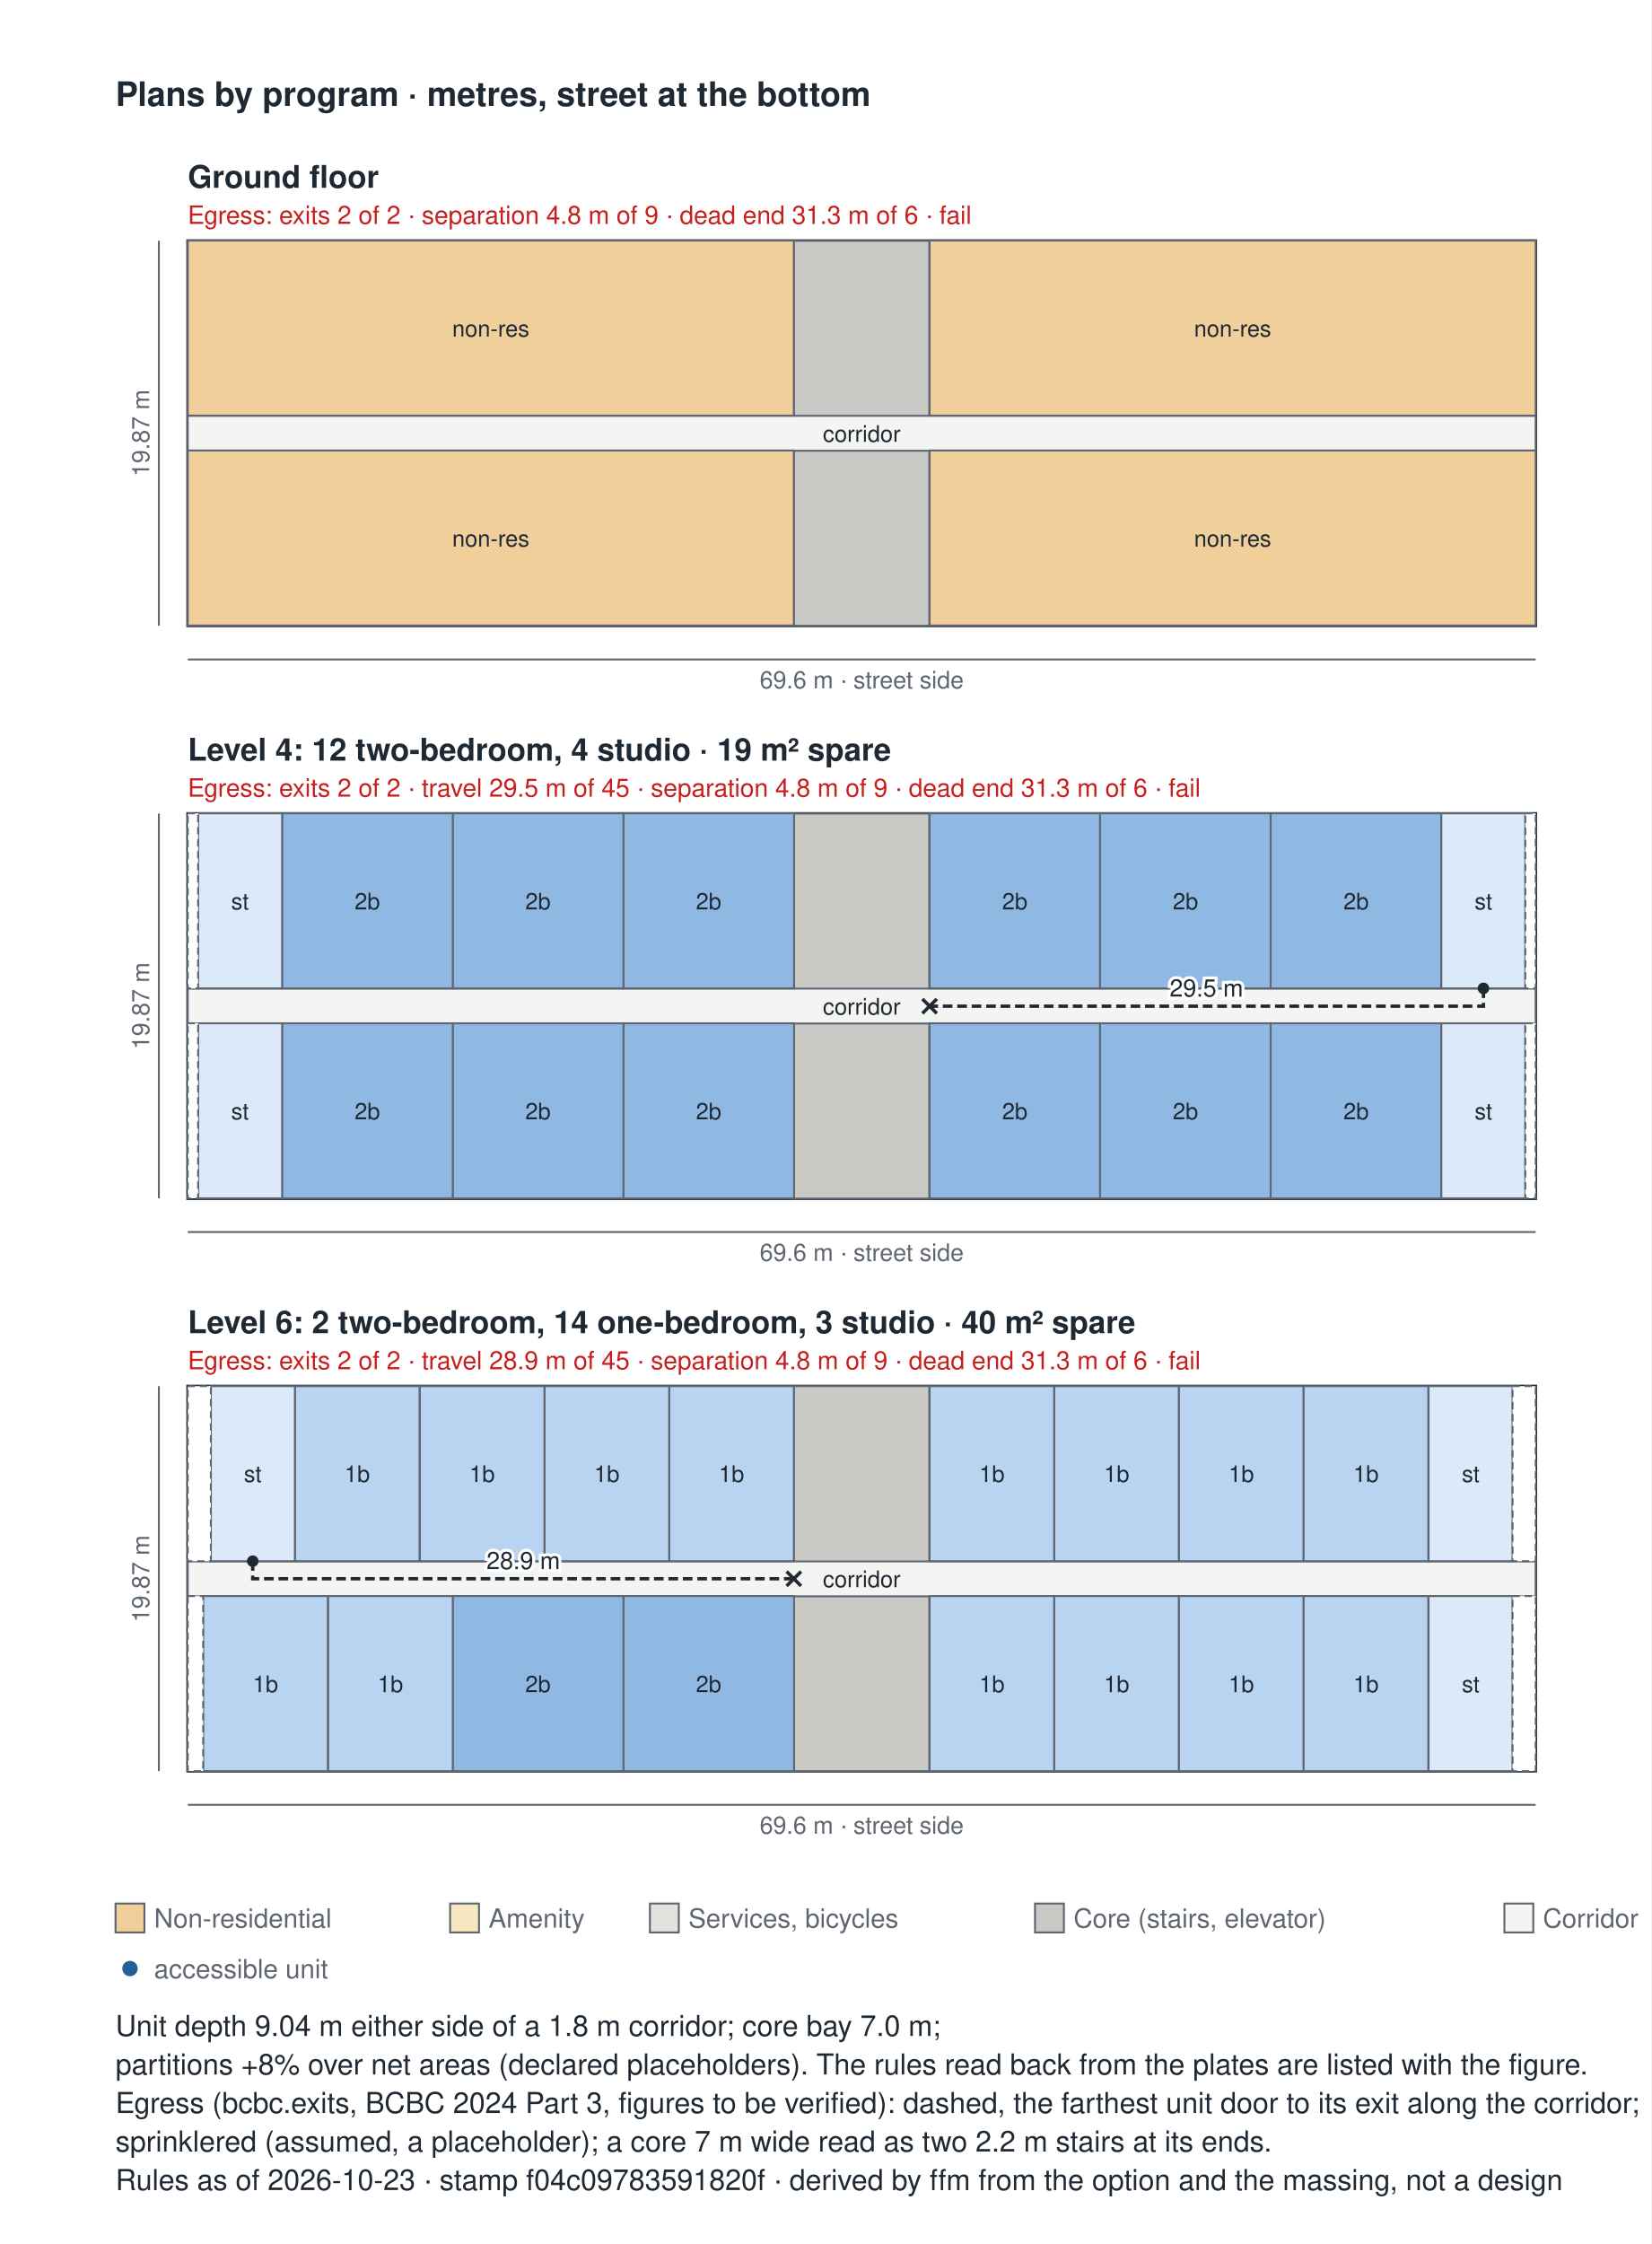
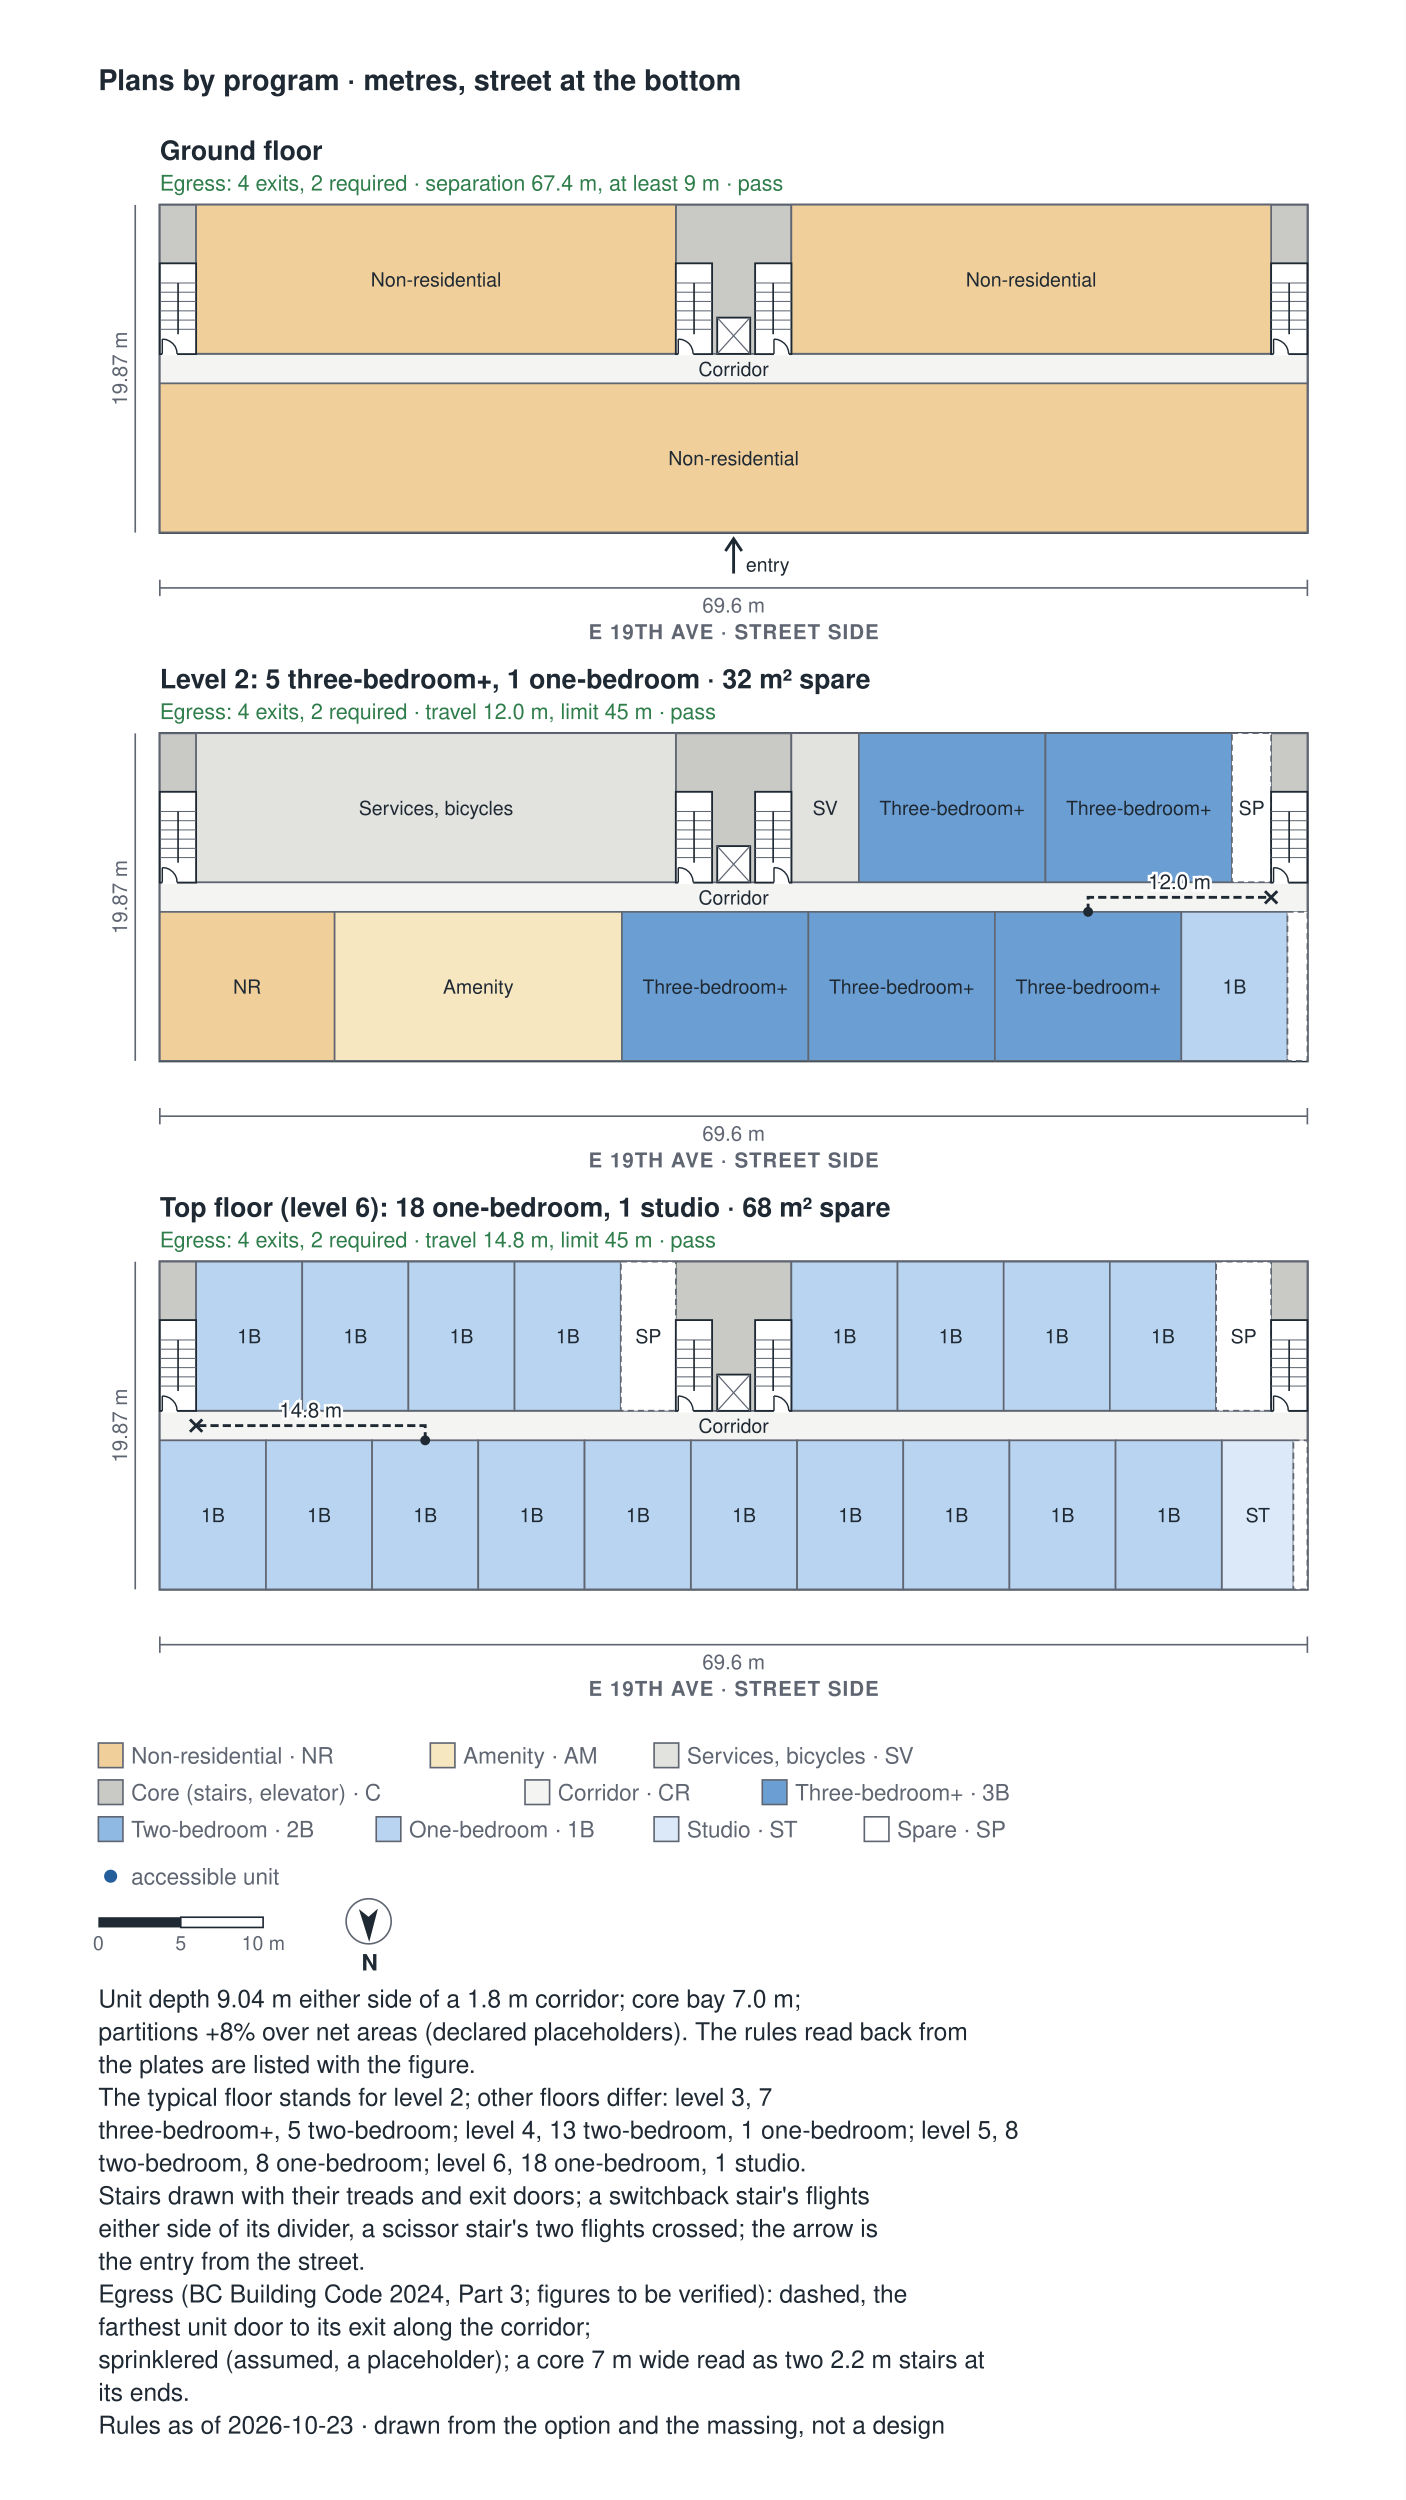
- <svg xmlns="http://www.w3.org/2000/svg" width="686" height="932" viewBox="0 0 686 932" font-family="IBM Plex Sans, Helvetica, Arial, sans-serif" font-size="12" fill="#1f2933" role="img" aria-label="Floor plans by program">
+ <svg xmlns="http://www.w3.org/2000/svg" width="686" height="1220" viewBox="0 0 686 1220" font-family="IBM Plex Sans, Helvetica, Arial, sans-serif" font-size="12" fill="#1f2933" role="img" aria-label="Floor plans by program">
  <rect width="100%" height="100%" fill="#ffffff" />
  <text x="48" y="44" font-size="14" font-weight="600">Plans by program · metres, street at the bottom</text>
  <text x="78.0" y="78.0" font-size="13" font-weight="600">Ground floor</text>
-   <text x="78.0" y="93.0" font-size="10.5" fill="#c81e1e">Egress: exits 2 of 2 · separation 4.8 m of 9 · dead end 31.3 m of 6 · fail</text>
+   <text x="78.0" y="93.0" font-size="10.5" fill="#2f7d4a">Egress: 4 exits, 2 required · separation 67.4 m, at least 9 m · pass</text>
  <rect x="78.0" y="100.0" width="560.0" height="159.9" fill="#f4f4f2" stroke="#1f2933" stroke-width="1.2" />
-   <rect x="329.8" y="100.0" width="56.3" height="159.9" fill="#c9c9c5" stroke="#5f6672" stroke-width="0.8" />
-   <text x="358.0" y="183.4" font-size="9.5" text-anchor="middle" fill="#1f2933">core</text>
+   <rect x="78.0" y="100.0" width="17.7" height="87.2" fill="#c9c9c5" stroke="#5f6672" stroke-width="0.8" />
+   <rect x="329.8" y="100.0" width="56.3" height="87.2" fill="#c9c9c5" stroke="#5f6672" stroke-width="0.8" />
+   <rect x="620.3" y="100.0" width="17.7" height="87.2" fill="#c9c9c5" stroke="#5f6672" stroke-width="0.8" />
  <rect x="78.0" y="172.7" width="560.0" height="14.5" fill="#f4f4f2" stroke="#5f6672" stroke-width="0.8" />
-   <text x="358.0" y="183.5" font-size="9.5" text-anchor="middle" fill="#1f2933">corridor</text>
-   <rect x="78.0" y="187.1" width="251.8" height="72.7" fill="#f0cf9a" stroke="#5f6672" stroke-width="0.8" />
-   <text x="203.9" y="227.0" font-size="9.5" text-anchor="middle" fill="#1f2933">non-res</text>
-   <rect x="386.2" y="187.1" width="251.8" height="72.7" fill="#f0cf9a" stroke="#5f6672" stroke-width="0.8" />
-   <text x="512.1" y="227.0" font-size="9.5" text-anchor="middle" fill="#1f2933">non-res</text>
-   <rect x="78.0" y="99.9" width="251.8" height="72.7" fill="#f0cf9a" stroke="#5f6672" stroke-width="0.8" />
-   <text x="203.9" y="139.8" font-size="9.5" text-anchor="middle" fill="#1f2933">non-res</text>
-   <rect x="386.2" y="99.9" width="251.8" height="72.7" fill="#f0cf9a" stroke="#5f6672" stroke-width="0.8" />
-   <text x="512.1" y="139.8" font-size="9.5" text-anchor="middle" fill="#1f2933">non-res</text>
-   <line x1="78.0" y1="273.9" x2="638.0" y2="273.9" stroke="#5f6672" stroke-width="0.8" />
-   <text x="358.0" y="285.9" font-size="10" text-anchor="middle" fill="#5f6672">69.6 m · street side</text>
+   <rect x="78.0" y="187.1" width="560.0" height="72.7" fill="#f0cf9a" stroke="#5f6672" stroke-width="0.8" />
+   <rect x="95.7" y="99.9" width="234.1" height="72.7" fill="#f0cf9a" stroke="#5f6672" stroke-width="0.8" />
+   <rect x="386.2" y="99.9" width="234.1" height="72.7" fill="#f0cf9a" stroke="#5f6672" stroke-width="0.8" />
+   <rect x="78.0" y="128.5" width="17.7" height="44.3" fill="#ffffff" stroke="#1f2933" stroke-width="0.9" />
+   <path d="M78.0 138.1h17.7M78.0 142.6h17.7M78.0 147.1h17.7M78.0 151.7h17.7M78.0 156.2h17.7M78.0 160.7h17.7" stroke="#5f6672" stroke-width="0.5" fill="none" />
+   <line x1="86.9" y1="138.1" x2="86.9" y2="163.1" stroke="#1f2933" stroke-width="0.8" />
+   <line x1="79.2" y1="172.7" x2="86.4" y2="172.7" stroke="#ffffff" stroke-width="1.6" />
+   <path d="M79.2 165.5L79.2 172.7M86.4 172.7L86.2 170.9L85.5 169.1L84.3 167.6L82.8 166.5L81.1 165.7L79.2 165.5" stroke="#1f2933" stroke-width="0.7" fill="none" />
+   <rect x="329.8" y="128.5" width="17.7" height="44.3" fill="#ffffff" stroke="#1f2933" stroke-width="0.9" />
+   <path d="M329.8 138.1h17.7M329.8 142.6h17.7M329.8 147.1h17.7M329.8 151.7h17.7M329.8 156.2h17.7M329.8 160.7h17.7" stroke="#5f6672" stroke-width="0.5" fill="none" />
+   <line x1="338.7" y1="138.1" x2="338.7" y2="163.1" stroke="#1f2933" stroke-width="0.8" />
+   <line x1="331.0" y1="172.7" x2="338.3" y2="172.7" stroke="#ffffff" stroke-width="1.6" />
+   <path d="M331.0 165.5L331.0 172.7M338.3 172.7L338.0 170.9L337.3 169.1L336.2 167.6L334.7 166.5L332.9 165.7L331.0 165.5" stroke="#1f2933" stroke-width="0.7" fill="none" />
+   <rect x="368.5" y="128.5" width="17.7" height="44.3" fill="#ffffff" stroke="#1f2933" stroke-width="0.9" />
+   <path d="M368.5 138.1h17.7M368.5 142.6h17.7M368.5 147.1h17.7M368.5 151.7h17.7M368.5 156.2h17.7M368.5 160.7h17.7" stroke="#5f6672" stroke-width="0.5" fill="none" />
+   <line x1="377.3" y1="138.1" x2="377.3" y2="163.1" stroke="#1f2933" stroke-width="0.8" />
+   <line x1="377.7" y1="172.7" x2="385.0" y2="172.7" stroke="#ffffff" stroke-width="1.6" />
+   <path d="M377.7 165.5L377.7 172.7M385.0 172.7L384.7 170.9L384.0 169.1L382.8 167.6L381.3 166.5L379.6 165.7L377.7 165.5" stroke="#1f2933" stroke-width="0.7" fill="none" />
+   <rect x="350.0" y="155.0" width="16.1" height="17.7" fill="#ffffff" stroke="#1f2933" stroke-width="0.9" />
+   <path d="M350.0 155.0L366.0 172.7M350.0 172.7L366.0 155.0" stroke="#5f6672" stroke-width="0.6" fill="none" />
+   <rect x="620.3" y="128.5" width="17.7" height="44.3" fill="#ffffff" stroke="#1f2933" stroke-width="0.9" />
+   <path d="M620.3 138.1h17.7M620.3 142.6h17.7M620.3 147.1h17.7M620.3 151.7h17.7M620.3 156.2h17.7M620.3 160.7h17.7" stroke="#5f6672" stroke-width="0.5" fill="none" />
+   <line x1="629.1" y1="138.1" x2="629.1" y2="163.1" stroke="#1f2933" stroke-width="0.8" />
+   <line x1="621.5" y1="172.7" x2="628.7" y2="172.7" stroke="#ffffff" stroke-width="1.6" />
+   <path d="M621.5 165.5L621.5 172.7M628.7 172.7L628.5 170.9L627.8 169.1L626.6 167.6L625.1 166.5L623.4 165.7L621.5 165.5" stroke="#1f2933" stroke-width="0.7" fill="none" />
+   <text x="358.0" y="183.5" font-size="9.5" text-anchor="middle" fill="#1f2933">Corridor</text>
+   <text x="358.0" y="227.0" font-size="9.5" text-anchor="middle" fill="#1f2933">Non-residential</text>
+   <text x="212.8" y="139.8" font-size="9.5" text-anchor="middle" fill="#1f2933">Non-residential</text>
+   <text x="503.2" y="139.8" font-size="9.5" text-anchor="middle" fill="#1f2933">Non-residential</text>
+   <path d="M358.0 279.9V262.9M354.0 268.9L358.0 262.9L362.0 268.9" stroke="#1f2933" stroke-width="1.4" fill="none" />
+   <text x="364.0" y="278.9" font-size="9.5" fill="#1f2933">entry</text>
+   <path d="M78.0 286.9H638.0M78.0 282.9V290.9M638.0 282.9V290.9" stroke="#5f6672" stroke-width="0.8" fill="none" />
+   <text x="358.0" y="298.9" font-size="10" text-anchor="middle" fill="#5f6672">69.6 m</text>
+   <text x="358.0" y="311.9" font-size="10" font-weight="600" letter-spacing="0.5" text-anchor="middle" fill="#5f6672">E 19TH AVE · STREET SIDE</text>
  <line x1="66.0" y1="100.0" x2="66.0" y2="259.9" stroke="#5f6672" stroke-width="0.8" />
  <text x="62.0" y="179.9" font-size="10" text-anchor="middle" fill="#5f6672" transform="rotate(-90 62.0 179.9)">19.87 m</text>
-   <text x="78.0" y="315.9" font-size="13" font-weight="600">Level 4: 12 two-bedroom, 4 studio · 19 m² spare</text>
-   <text x="78.0" y="330.9" font-size="10.5" fill="#c81e1e">Egress: exits 2 of 2 · travel 29.5 m of 45 · separation 4.8 m of 9 · dead end 31.3 m of 6 · fail</text>
-   <rect x="78.0" y="337.9" width="560.0" height="159.9" fill="#f4f4f2" stroke="#1f2933" stroke-width="1.2" />
-   <rect x="329.8" y="337.9" width="56.3" height="159.9" fill="#c9c9c5" stroke="#5f6672" stroke-width="0.8" />
-   <text x="358.0" y="421.3" font-size="9.5" text-anchor="middle" fill="#1f2933">core</text>
-   <rect x="78.0" y="410.6" width="560.0" height="14.5" fill="#f4f4f2" stroke="#5f6672" stroke-width="0.8" />
-   <text x="358.0" y="421.4" font-size="9.5" text-anchor="middle" fill="#1f2933">corridor</text>
-   <rect x="259.0" y="425.0" width="70.9" height="72.7" fill="#8fb8e3" stroke="#5f6672" stroke-width="0.8" />
-   <text x="294.4" y="464.9" font-size="9.5" text-anchor="middle" fill="#1f2933">2b</text>
-   <rect x="188.1" y="425.0" width="70.9" height="72.7" fill="#8fb8e3" stroke="#5f6672" stroke-width="0.8" />
-   <text x="223.5" y="464.9" font-size="9.5" text-anchor="middle" fill="#1f2933">2b</text>
-   <rect x="117.2" y="425.0" width="70.9" height="72.7" fill="#8fb8e3" stroke="#5f6672" stroke-width="0.8" />
-   <text x="152.6" y="464.9" font-size="9.5" text-anchor="middle" fill="#1f2933">2b</text>
-   <rect x="386.2" y="425.0" width="70.9" height="72.7" fill="#8fb8e3" stroke="#5f6672" stroke-width="0.8" />
-   <text x="421.6" y="464.9" font-size="9.5" text-anchor="middle" fill="#1f2933">2b</text>
-   <rect x="457.0" y="425.0" width="70.9" height="72.7" fill="#8fb8e3" stroke="#5f6672" stroke-width="0.8" />
-   <text x="492.5" y="464.9" font-size="9.5" text-anchor="middle" fill="#1f2933">2b</text>
-   <rect x="527.9" y="425.0" width="70.9" height="72.7" fill="#8fb8e3" stroke="#5f6672" stroke-width="0.8" />
-   <text x="563.4" y="464.9" font-size="9.5" text-anchor="middle" fill="#1f2933">2b</text>
-   <rect x="259.0" y="337.8" width="70.9" height="72.7" fill="#8fb8e3" stroke="#5f6672" stroke-width="0.8" />
-   <text x="294.4" y="377.7" font-size="9.5" text-anchor="middle" fill="#1f2933">2b</text>
-   <rect x="188.1" y="337.8" width="70.9" height="72.7" fill="#8fb8e3" stroke="#5f6672" stroke-width="0.8" />
-   <text x="223.5" y="377.7" font-size="9.5" text-anchor="middle" fill="#1f2933">2b</text>
-   <rect x="117.2" y="337.8" width="70.9" height="72.7" fill="#8fb8e3" stroke="#5f6672" stroke-width="0.8" />
-   <text x="152.6" y="377.7" font-size="9.5" text-anchor="middle" fill="#1f2933">2b</text>
-   <rect x="386.2" y="337.8" width="70.9" height="72.7" fill="#8fb8e3" stroke="#5f6672" stroke-width="0.8" />
-   <text x="421.6" y="377.7" font-size="9.5" text-anchor="middle" fill="#1f2933">2b</text>
-   <rect x="457.0" y="337.8" width="70.9" height="72.7" fill="#8fb8e3" stroke="#5f6672" stroke-width="0.8" />
-   <text x="492.5" y="377.7" font-size="9.5" text-anchor="middle" fill="#1f2933">2b</text>
-   <rect x="527.9" y="337.8" width="70.9" height="72.7" fill="#8fb8e3" stroke="#5f6672" stroke-width="0.8" />
-   <text x="563.4" y="377.7" font-size="9.5" text-anchor="middle" fill="#1f2933">2b</text>
-   <rect x="82.3" y="425.0" width="34.9" height="72.7" fill="#dbe9f8" stroke="#5f6672" stroke-width="0.8" />
-   <text x="99.7" y="464.9" font-size="9.5" text-anchor="middle" fill="#1f2933">st</text>
-   <rect x="598.8" y="425.0" width="34.9" height="72.7" fill="#dbe9f8" stroke="#5f6672" stroke-width="0.8" />
-   <text x="616.3" y="464.9" font-size="9.5" text-anchor="middle" fill="#1f2933">st</text>
-   <rect x="82.3" y="337.8" width="34.9" height="72.7" fill="#dbe9f8" stroke="#5f6672" stroke-width="0.8" />
-   <text x="99.7" y="377.7" font-size="9.5" text-anchor="middle" fill="#1f2933">st</text>
-   <rect x="598.8" y="337.8" width="34.9" height="72.7" fill="#dbe9f8" stroke="#5f6672" stroke-width="0.8" />
-   <text x="616.3" y="377.7" font-size="9.5" text-anchor="middle" fill="#1f2933">st</text>
-   <rect x="78.0" y="425.0" width="4.3" height="72.7" fill="#ffffff" stroke="#5f6672" stroke-width="0.8" stroke-dasharray="3 2" />
-   <rect x="633.7" y="425.0" width="4.3" height="72.7" fill="#ffffff" stroke="#5f6672" stroke-width="0.8" stroke-dasharray="3 2" />
-   <rect x="78.0" y="337.8" width="4.3" height="72.7" fill="#ffffff" stroke="#5f6672" stroke-width="0.8" stroke-dasharray="3 2" />
-   <rect x="633.7" y="337.8" width="4.3" height="72.7" fill="#ffffff" stroke="#5f6672" stroke-width="0.8" stroke-dasharray="3 2" />
-   <polyline points="616.3,410.5 616.3,417.9 386.2,417.9" fill="none" stroke="#1f2933" stroke-width="1.4" stroke-dasharray="4 2" />
-   <circle cx="616.3" cy="410.5" r="2.4" fill="#1f2933" />
-   <path d="M 383.2 414.9 L 389.2 420.9 M 383.2 420.9 L 389.2 414.9" stroke="#1f2933" stroke-width="1.4" />
-   <text x="501.2" y="413.9" font-size="10" text-anchor="middle" fill="#1f2933" stroke="#ffffff" stroke-width="2.5" paint-order="stroke">29.5 m</text>
-   <line x1="78.0" y1="511.7" x2="638.0" y2="511.7" stroke="#5f6672" stroke-width="0.8" />
-   <text x="358.0" y="523.7" font-size="10" text-anchor="middle" fill="#5f6672">69.6 m · street side</text>
-   <line x1="66.0" y1="337.9" x2="66.0" y2="497.7" stroke="#5f6672" stroke-width="0.8" />
-   <text x="62.0" y="417.8" font-size="10" text-anchor="middle" fill="#5f6672" transform="rotate(-90 62.0 417.8)">19.87 m</text>
-   <text x="78.0" y="553.7" font-size="13" font-weight="600">Level 6: 2 two-bedroom, 14 one-bedroom, 3 studio · 40 m² spare</text>
-   <text x="78.0" y="568.7" font-size="10.5" fill="#c81e1e">Egress: exits 2 of 2 · travel 28.9 m of 45 · separation 4.8 m of 9 · dead end 31.3 m of 6 · fail</text>
-   <rect x="78.0" y="575.7" width="560.0" height="159.9" fill="#f4f4f2" stroke="#1f2933" stroke-width="1.2" />
-   <rect x="329.8" y="575.7" width="56.3" height="159.9" fill="#c9c9c5" stroke="#5f6672" stroke-width="0.8" />
-   <text x="358.0" y="659.2" font-size="9.5" text-anchor="middle" fill="#1f2933">core</text>
-   <rect x="78.0" y="648.5" width="560.0" height="14.5" fill="#f4f4f2" stroke="#5f6672" stroke-width="0.8" />
-   <text x="358.0" y="659.2" font-size="9.5" text-anchor="middle" fill="#1f2933">corridor</text>
-   <rect x="259.0" y="662.9" width="70.9" height="72.7" fill="#8fb8e3" stroke="#5f6672" stroke-width="0.8" />
-   <text x="294.4" y="702.8" font-size="9.5" text-anchor="middle" fill="#1f2933">2b</text>
-   <rect x="188.1" y="662.9" width="70.9" height="72.7" fill="#8fb8e3" stroke="#5f6672" stroke-width="0.8" />
-   <text x="223.5" y="702.8" font-size="9.5" text-anchor="middle" fill="#1f2933">2b</text>
-   <rect x="136.3" y="662.9" width="51.8" height="72.7" fill="#b9d4f0" stroke="#5f6672" stroke-width="0.8" />
-   <text x="162.2" y="702.8" font-size="9.5" text-anchor="middle" fill="#1f2933">1b</text>
-   <rect x="84.4" y="662.9" width="51.8" height="72.7" fill="#b9d4f0" stroke="#5f6672" stroke-width="0.8" />
-   <text x="110.3" y="702.8" font-size="9.5" text-anchor="middle" fill="#1f2933">1b</text>
-   <rect x="386.2" y="662.9" width="51.8" height="72.7" fill="#b9d4f0" stroke="#5f6672" stroke-width="0.8" />
-   <text x="412.1" y="702.8" font-size="9.5" text-anchor="middle" fill="#1f2933">1b</text>
-   <rect x="438.0" y="662.9" width="51.8" height="72.7" fill="#b9d4f0" stroke="#5f6672" stroke-width="0.8" />
-   <text x="463.9" y="702.8" font-size="9.5" text-anchor="middle" fill="#1f2933">1b</text>
-   <rect x="489.8" y="662.9" width="51.8" height="72.7" fill="#b9d4f0" stroke="#5f6672" stroke-width="0.8" />
-   <text x="515.7" y="702.8" font-size="9.5" text-anchor="middle" fill="#1f2933">1b</text>
-   <rect x="541.6" y="662.9" width="51.8" height="72.7" fill="#b9d4f0" stroke="#5f6672" stroke-width="0.8" />
-   <text x="567.5" y="702.8" font-size="9.5" text-anchor="middle" fill="#1f2933">1b</text>
-   <rect x="278.0" y="575.7" width="51.8" height="72.7" fill="#b9d4f0" stroke="#5f6672" stroke-width="0.8" />
-   <text x="303.9" y="615.5" font-size="9.5" text-anchor="middle" fill="#1f2933">1b</text>
-   <rect x="226.2" y="575.7" width="51.8" height="72.7" fill="#b9d4f0" stroke="#5f6672" stroke-width="0.8" />
-   <text x="252.1" y="615.5" font-size="9.5" text-anchor="middle" fill="#1f2933">1b</text>
-   <rect x="174.4" y="575.7" width="51.8" height="72.7" fill="#b9d4f0" stroke="#5f6672" stroke-width="0.8" />
-   <text x="200.3" y="615.5" font-size="9.5" text-anchor="middle" fill="#1f2933">1b</text>
-   <rect x="122.5" y="575.7" width="51.8" height="72.7" fill="#b9d4f0" stroke="#5f6672" stroke-width="0.8" />
-   <text x="148.4" y="615.5" font-size="9.5" text-anchor="middle" fill="#1f2933">1b</text>
-   <rect x="386.2" y="575.7" width="51.8" height="72.7" fill="#b9d4f0" stroke="#5f6672" stroke-width="0.8" />
-   <text x="412.1" y="615.5" font-size="9.5" text-anchor="middle" fill="#1f2933">1b</text>
-   <rect x="438.0" y="575.7" width="51.8" height="72.7" fill="#b9d4f0" stroke="#5f6672" stroke-width="0.8" />
-   <text x="463.9" y="615.5" font-size="9.5" text-anchor="middle" fill="#1f2933">1b</text>
-   <rect x="489.8" y="575.7" width="51.8" height="72.7" fill="#b9d4f0" stroke="#5f6672" stroke-width="0.8" />
-   <text x="515.7" y="615.5" font-size="9.5" text-anchor="middle" fill="#1f2933">1b</text>
-   <rect x="541.6" y="575.7" width="51.8" height="72.7" fill="#b9d4f0" stroke="#5f6672" stroke-width="0.8" />
-   <text x="567.5" y="615.5" font-size="9.5" text-anchor="middle" fill="#1f2933">1b</text>
-   <rect x="593.5" y="662.9" width="34.9" height="72.7" fill="#dbe9f8" stroke="#5f6672" stroke-width="0.8" />
-   <text x="611.0" y="702.8" font-size="9.5" text-anchor="middle" fill="#1f2933">st</text>
-   <rect x="87.6" y="575.7" width="34.9" height="72.7" fill="#dbe9f8" stroke="#5f6672" stroke-width="0.8" />
-   <text x="105.0" y="615.5" font-size="9.5" text-anchor="middle" fill="#1f2933">st</text>
-   <rect x="593.5" y="575.7" width="34.9" height="72.7" fill="#dbe9f8" stroke="#5f6672" stroke-width="0.8" />
-   <text x="611.0" y="615.5" font-size="9.5" text-anchor="middle" fill="#1f2933">st</text>
-   <rect x="78.0" y="662.9" width="6.4" height="72.7" fill="#ffffff" stroke="#5f6672" stroke-width="0.8" stroke-dasharray="3 2" />
-   <rect x="628.4" y="662.9" width="9.6" height="72.7" fill="#ffffff" stroke="#5f6672" stroke-width="0.8" stroke-dasharray="3 2" />
-   <rect x="78.0" y="575.7" width="9.6" height="72.7" fill="#ffffff" stroke="#5f6672" stroke-width="0.8" stroke-dasharray="3 2" />
-   <rect x="628.4" y="575.7" width="9.6" height="72.7" fill="#ffffff" stroke="#5f6672" stroke-width="0.8" stroke-dasharray="3 2" />
-   <polyline points="105.0,648.4 105.0,655.7 329.8,655.7" fill="none" stroke="#1f2933" stroke-width="1.4" stroke-dasharray="4 2" />
-   <circle cx="105.0" cy="648.4" r="2.4" fill="#1f2933" />
-   <path d="M 326.8 652.7 L 332.8 658.7 M 326.8 658.7 L 332.8 652.7" stroke="#1f2933" stroke-width="1.4" />
-   <text x="217.4" y="651.7" font-size="10" text-anchor="middle" fill="#1f2933" stroke="#ffffff" stroke-width="2.5" paint-order="stroke">28.9 m</text>
-   <line x1="78.0" y1="749.6" x2="638.0" y2="749.6" stroke="#5f6672" stroke-width="0.8" />
-   <text x="358.0" y="761.6" font-size="10" text-anchor="middle" fill="#5f6672">69.6 m · street side</text>
-   <line x1="66.0" y1="575.7" x2="66.0" y2="735.6" stroke="#5f6672" stroke-width="0.8" />
-   <text x="62.0" y="655.7" font-size="10" text-anchor="middle" fill="#5f6672" transform="rotate(-90 62.0 655.7)">19.87 m</text>
-   <rect x="48.0" y="790.6" width="12" height="12" fill="#f0cf9a" stroke="#5f6672" stroke-width="0.8" />
-   <text x="64.0" y="800.6" fill="#5f6672" font-size="11">Non-residential</text>
-   <rect x="187.0" y="790.6" width="12" height="12" fill="#f6e7c1" stroke="#5f6672" stroke-width="0.8" />
-   <text x="203.0" y="800.6" fill="#5f6672" font-size="11">Amenity</text>
-   <rect x="270.0" y="790.6" width="12" height="12" fill="#e2e2df" stroke="#5f6672" stroke-width="0.8" />
-   <text x="286.0" y="800.6" fill="#5f6672" font-size="11">Services, bicycles</text>
-   <rect x="430.0" y="790.6" width="12" height="12" fill="#c9c9c5" stroke="#5f6672" stroke-width="0.8" />
-   <text x="446.0" y="800.6" fill="#5f6672" font-size="11">Core (stairs, elevator)</text>
-   <rect x="625.0" y="790.6" width="12" height="12" fill="#f4f4f2" stroke="#5f6672" stroke-width="0.8" />
-   <text x="641.0" y="800.6" fill="#5f6672" font-size="11">Corridor</text>
-   <rect x="715.0" y="790.6" width="12" height="12" fill="#6b9fd4" stroke="#5f6672" stroke-width="0.8" />
-   <text x="731.0" y="800.6" fill="#5f6672" font-size="11">Three-bedroom+</text>
-   <rect x="847.0" y="790.6" width="12" height="12" fill="#8fb8e3" stroke="#5f6672" stroke-width="0.8" />
-   <text x="863.0" y="800.6" fill="#5f6672" font-size="11">Two-bedroom</text>
-   <rect x="958.0" y="790.6" width="12" height="12" fill="#b9d4f0" stroke="#5f6672" stroke-width="0.8" />
-   <text x="974.0" y="800.6" fill="#5f6672" font-size="11">One-bedroom</text>
-   <rect x="1069.0" y="790.6" width="12" height="12" fill="#dbe9f8" stroke="#5f6672" stroke-width="0.8" />
-   <text x="1085.0" y="800.6" fill="#5f6672" font-size="11">Studio</text>
-   <rect x="1145.0" y="790.6" width="12" height="12" fill="#ffffff" stroke="#5f6672" stroke-width="0.8" />
-   <text x="1161.0" y="800.6" fill="#5f6672" font-size="11">Spare</text>
-   <circle cx="54" cy="817.6" r="3.2" fill="#245f9c" />
-   <text x="64" y="821.6" font-size="11" fill="#5f6672">accessible unit</text>
-   <text x="48.0" y="845.6" fill="#1f2933">Unit depth 9.04 m either side of a 1.8 m corridor; core bay 7.0 m;</text>
-   <text x="48.0" y="861.6" fill="#1f2933">partitions +8% over net areas (declared placeholders). The rules read back from the plates are listed with the figure.</text>
-   <text x="48.0" y="877.6" fill="#1f2933">Egress (bcbc.exits, BCBC 2024 Part 3, figures to be verified): dashed, the farthest unit door to its exit along the corridor;</text>
-   <text x="48.0" y="893.6" fill="#1f2933">sprinklered (assumed, a placeholder); a core 7 m wide read as two 2.2 m stairs at its ends.</text>
-   <text x="48.0" y="909.6" fill="#1f2933">Rules as of 2026-10-23 · stamp f04c09783591820f · derived by ffm from the option and the massing, not a design</text>
+   <text x="78.0" y="335.9" font-size="13" font-weight="600">Level 2: 5 three-bedroom+, 1 one-bedroom · 32 m² spare</text>
+   <text x="78.0" y="350.9" font-size="10.5" fill="#2f7d4a">Egress: 4 exits, 2 required · travel 12.0 m, limit 45 m · pass</text>
+   <rect x="78.0" y="357.9" width="560.0" height="159.9" fill="#f4f4f2" stroke="#1f2933" stroke-width="1.2" />
+   <rect x="78.0" y="357.9" width="17.7" height="87.2" fill="#c9c9c5" stroke="#5f6672" stroke-width="0.8" />
+   <rect x="329.8" y="357.9" width="56.3" height="87.2" fill="#c9c9c5" stroke="#5f6672" stroke-width="0.8" />
+   <rect x="620.3" y="357.9" width="17.7" height="87.2" fill="#c9c9c5" stroke="#5f6672" stroke-width="0.8" />
+   <rect x="78.0" y="430.6" width="560.0" height="14.5" fill="#f4f4f2" stroke="#5f6672" stroke-width="0.8" />
+   <rect x="78.0" y="445.0" width="85.3" height="72.7" fill="#f0cf9a" stroke="#5f6672" stroke-width="0.8" />
+   <rect x="163.3" y="445.0" width="140.2" height="72.7" fill="#f6e7c1" stroke="#5f6672" stroke-width="0.8" />
+   <rect x="95.7" y="357.8" width="234.1" height="72.7" fill="#e2e2df" stroke="#5f6672" stroke-width="0.8" />
+   <rect x="386.2" y="357.8" width="33.0" height="72.7" fill="#e2e2df" stroke="#5f6672" stroke-width="0.8" />
+   <rect x="303.5" y="445.0" width="91.0" height="72.7" fill="#6b9fd4" stroke="#5f6672" stroke-width="0.8" />
+   <rect x="394.5" y="445.0" width="91.0" height="72.7" fill="#6b9fd4" stroke="#5f6672" stroke-width="0.8" />
+   <rect x="485.5" y="445.0" width="91.0" height="72.7" fill="#6b9fd4" stroke="#5f6672" stroke-width="0.8" />
+   <rect x="419.1" y="357.8" width="91.0" height="72.7" fill="#6b9fd4" stroke="#5f6672" stroke-width="0.8" />
+   <rect x="510.2" y="357.8" width="91.0" height="72.7" fill="#6b9fd4" stroke="#5f6672" stroke-width="0.8" />
+   <rect x="576.5" y="445.0" width="51.8" height="72.7" fill="#b9d4f0" stroke="#5f6672" stroke-width="0.8" />
+   <rect x="628.3" y="445.0" width="9.7" height="72.7" fill="#ffffff" stroke="#5f6672" stroke-width="0.8" stroke-dasharray="3 2" />
+   <rect x="601.2" y="357.8" width="19.1" height="72.7" fill="#ffffff" stroke="#5f6672" stroke-width="0.8" stroke-dasharray="3 2" />
+   <rect x="78.0" y="386.4" width="17.7" height="44.3" fill="#ffffff" stroke="#1f2933" stroke-width="0.9" />
+   <path d="M78.0 396.0h17.7M78.0 400.5h17.7M78.0 405.0h17.7M78.0 409.5h17.7M78.0 414.0h17.7M78.0 418.5h17.7" stroke="#5f6672" stroke-width="0.5" fill="none" />
+   <line x1="86.9" y1="396.0" x2="86.9" y2="421.0" stroke="#1f2933" stroke-width="0.8" />
+   <line x1="79.2" y1="430.6" x2="86.4" y2="430.6" stroke="#ffffff" stroke-width="1.6" />
+   <path d="M79.2 423.4L79.2 430.6M86.4 430.6L86.2 428.7L85.5 427.0L84.3 425.5L82.8 424.3L81.1 423.6L79.2 423.4" stroke="#1f2933" stroke-width="0.7" fill="none" />
+   <rect x="329.8" y="386.4" width="17.7" height="44.3" fill="#ffffff" stroke="#1f2933" stroke-width="0.9" />
+   <path d="M329.8 396.0h17.7M329.8 400.5h17.7M329.8 405.0h17.7M329.8 409.5h17.7M329.8 414.0h17.7M329.8 418.5h17.7" stroke="#5f6672" stroke-width="0.5" fill="none" />
+   <line x1="338.7" y1="396.0" x2="338.7" y2="421.0" stroke="#1f2933" stroke-width="0.8" />
+   <line x1="331.0" y1="430.6" x2="338.3" y2="430.6" stroke="#ffffff" stroke-width="1.6" />
+   <path d="M331.0 423.4L331.0 430.6M338.3 430.6L338.0 428.7L337.3 427.0L336.2 425.5L334.7 424.3L332.9 423.6L331.0 423.4" stroke="#1f2933" stroke-width="0.7" fill="none" />
+   <rect x="368.5" y="386.4" width="17.7" height="44.3" fill="#ffffff" stroke="#1f2933" stroke-width="0.9" />
+   <path d="M368.5 396.0h17.7M368.5 400.5h17.7M368.5 405.0h17.7M368.5 409.5h17.7M368.5 414.0h17.7M368.5 418.5h17.7" stroke="#5f6672" stroke-width="0.5" fill="none" />
+   <line x1="377.3" y1="396.0" x2="377.3" y2="421.0" stroke="#1f2933" stroke-width="0.8" />
+   <line x1="377.7" y1="430.6" x2="385.0" y2="430.6" stroke="#ffffff" stroke-width="1.6" />
+   <path d="M377.7 423.4L377.7 430.6M385.0 430.6L384.7 428.7L384.0 427.0L382.8 425.5L381.3 424.3L379.6 423.6L377.7 423.4" stroke="#1f2933" stroke-width="0.7" fill="none" />
+   <rect x="350.0" y="412.9" width="16.1" height="17.7" fill="#ffffff" stroke="#1f2933" stroke-width="0.9" />
+   <path d="M350.0 412.9L366.0 430.6M350.0 430.6L366.0 412.9" stroke="#5f6672" stroke-width="0.6" fill="none" />
+   <rect x="620.3" y="386.4" width="17.7" height="44.3" fill="#ffffff" stroke="#1f2933" stroke-width="0.9" />
+   <path d="M620.3 396.0h17.7M620.3 400.5h17.7M620.3 405.0h17.7M620.3 409.5h17.7M620.3 414.0h17.7M620.3 418.5h17.7" stroke="#5f6672" stroke-width="0.5" fill="none" />
+   <line x1="629.1" y1="396.0" x2="629.1" y2="421.0" stroke="#1f2933" stroke-width="0.8" />
+   <line x1="621.5" y1="430.6" x2="628.7" y2="430.6" stroke="#ffffff" stroke-width="1.6" />
+   <path d="M621.5 423.4L621.5 430.6M628.7 430.6L628.5 428.7L627.8 427.0L626.6 425.5L625.1 424.3L623.4 423.6L621.5 423.4" stroke="#1f2933" stroke-width="0.7" fill="none" />
+   <text x="358.0" y="441.4" font-size="9.5" text-anchor="middle" fill="#1f2933">Corridor</text>
+   <text x="120.6" y="484.9" font-size="9.5" text-anchor="middle" fill="#1f2933">NR</text>
+   <text x="233.4" y="484.9" font-size="9.5" text-anchor="middle" fill="#1f2933">Amenity</text>
+   <text x="212.8" y="397.7" font-size="9.5" text-anchor="middle" fill="#1f2933">Services, bicycles</text>
+   <text x="402.7" y="397.7" font-size="9.5" text-anchor="middle" fill="#1f2933">SV</text>
+   <text x="349.0" y="484.9" font-size="9.5" text-anchor="middle" fill="#1f2933">Three-bedroom+</text>
+   <text x="440.0" y="484.9" font-size="9.5" text-anchor="middle" fill="#1f2933">Three-bedroom+</text>
+   <text x="531.0" y="484.9" font-size="9.5" text-anchor="middle" fill="#1f2933">Three-bedroom+</text>
+   <text x="464.6" y="397.7" font-size="9.5" text-anchor="middle" fill="#1f2933">Three-bedroom+</text>
+   <text x="555.7" y="397.7" font-size="9.5" text-anchor="middle" fill="#1f2933">Three-bedroom+</text>
+   <text x="602.4" y="484.9" font-size="9.5" text-anchor="middle" fill="#1f2933">1B</text>
+   <text x="610.8" y="397.7" font-size="9.5" text-anchor="middle" fill="#1f2933">SP</text>
+   <polyline points="531.0,445.0 531.0,437.9 620.3,437.9" fill="none" stroke="#1f2933" stroke-width="1.4" stroke-dasharray="4 2" />
+   <circle cx="531.0" cy="445.0" r="2.4" fill="#1f2933" />
+   <path d="M 617.3 434.9 L 623.3 440.9 M 617.3 440.9 L 623.3 434.9" stroke="#1f2933" stroke-width="1.4" />
+   <text x="575.6" y="433.9" font-size="10" text-anchor="middle" fill="#1f2933" stroke="#ffffff" stroke-width="2.5" paint-order="stroke">12.0 m</text>
+   <path d="M78.0 544.7H638.0M78.0 540.7V548.7M638.0 540.7V548.7" stroke="#5f6672" stroke-width="0.8" fill="none" />
+   <text x="358.0" y="556.7" font-size="10" text-anchor="middle" fill="#5f6672">69.6 m</text>
+   <text x="358.0" y="569.7" font-size="10" font-weight="600" letter-spacing="0.5" text-anchor="middle" fill="#5f6672">E 19TH AVE · STREET SIDE</text>
+   <line x1="66.0" y1="357.9" x2="66.0" y2="517.7" stroke="#5f6672" stroke-width="0.8" />
+   <text x="62.0" y="437.8" font-size="10" text-anchor="middle" fill="#5f6672" transform="rotate(-90 62.0 437.8)">19.87 m</text>
+   <text x="78.0" y="593.7" font-size="13" font-weight="600">Top floor (level 6): 18 one-bedroom, 1 studio · 68 m² spare</text>
+   <text x="78.0" y="608.7" font-size="10.5" fill="#2f7d4a">Egress: 4 exits, 2 required · travel 14.8 m, limit 45 m · pass</text>
+   <rect x="78.0" y="615.7" width="560.0" height="159.9" fill="#f4f4f2" stroke="#1f2933" stroke-width="1.2" />
+   <rect x="78.0" y="615.7" width="17.7" height="87.2" fill="#c9c9c5" stroke="#5f6672" stroke-width="0.8" />
+   <rect x="329.8" y="615.7" width="56.3" height="87.2" fill="#c9c9c5" stroke="#5f6672" stroke-width="0.8" />
+   <rect x="620.3" y="615.7" width="17.7" height="87.2" fill="#c9c9c5" stroke="#5f6672" stroke-width="0.8" />
+   <rect x="78.0" y="688.5" width="560.0" height="14.5" fill="#f4f4f2" stroke="#5f6672" stroke-width="0.8" />
+   <rect x="78.0" y="702.9" width="51.8" height="72.7" fill="#b9d4f0" stroke="#5f6672" stroke-width="0.8" />
+   <rect x="129.8" y="702.9" width="51.8" height="72.7" fill="#b9d4f0" stroke="#5f6672" stroke-width="0.8" />
+   <rect x="181.6" y="702.9" width="51.8" height="72.7" fill="#b9d4f0" stroke="#5f6672" stroke-width="0.8" />
+   <rect x="233.4" y="702.9" width="51.8" height="72.7" fill="#b9d4f0" stroke="#5f6672" stroke-width="0.8" />
+   <rect x="285.3" y="702.9" width="51.8" height="72.7" fill="#b9d4f0" stroke="#5f6672" stroke-width="0.8" />
+   <rect x="337.2" y="702.9" width="51.8" height="72.7" fill="#b9d4f0" stroke="#5f6672" stroke-width="0.8" />
+   <rect x="389.0" y="702.9" width="51.8" height="72.7" fill="#b9d4f0" stroke="#5f6672" stroke-width="0.8" />
+   <rect x="440.8" y="702.9" width="51.8" height="72.7" fill="#b9d4f0" stroke="#5f6672" stroke-width="0.8" />
+   <rect x="492.6" y="702.9" width="51.8" height="72.7" fill="#b9d4f0" stroke="#5f6672" stroke-width="0.8" />
+   <rect x="544.4" y="702.9" width="51.8" height="72.7" fill="#b9d4f0" stroke="#5f6672" stroke-width="0.8" />
+   <rect x="95.7" y="615.7" width="51.8" height="72.7" fill="#b9d4f0" stroke="#5f6672" stroke-width="0.8" />
+   <rect x="147.5" y="615.7" width="51.8" height="72.7" fill="#b9d4f0" stroke="#5f6672" stroke-width="0.8" />
+   <rect x="199.3" y="615.7" width="51.8" height="72.7" fill="#b9d4f0" stroke="#5f6672" stroke-width="0.8" />
+   <rect x="251.1" y="615.7" width="51.8" height="72.7" fill="#b9d4f0" stroke="#5f6672" stroke-width="0.8" />
+   <rect x="386.2" y="615.7" width="51.8" height="72.7" fill="#b9d4f0" stroke="#5f6672" stroke-width="0.8" />
+   <rect x="438.0" y="615.7" width="51.8" height="72.7" fill="#b9d4f0" stroke="#5f6672" stroke-width="0.8" />
+   <rect x="489.8" y="615.7" width="51.8" height="72.7" fill="#b9d4f0" stroke="#5f6672" stroke-width="0.8" />
+   <rect x="541.6" y="615.7" width="51.8" height="72.7" fill="#b9d4f0" stroke="#5f6672" stroke-width="0.8" />
+   <rect x="596.3" y="702.9" width="34.9" height="72.7" fill="#dbe9f8" stroke="#5f6672" stroke-width="0.8" />
+   <rect x="631.2" y="702.9" width="6.8" height="72.7" fill="#ffffff" stroke="#5f6672" stroke-width="0.8" stroke-dasharray="3 2" />
+   <rect x="303.0" y="615.7" width="26.8" height="72.7" fill="#ffffff" stroke="#5f6672" stroke-width="0.8" stroke-dasharray="3 2" />
+   <rect x="593.5" y="615.7" width="26.8" height="72.7" fill="#ffffff" stroke="#5f6672" stroke-width="0.8" stroke-dasharray="3 2" />
+   <rect x="78.0" y="644.2" width="17.7" height="44.3" fill="#ffffff" stroke="#1f2933" stroke-width="0.9" />
+   <path d="M78.0 653.9h17.7M78.0 658.4h17.7M78.0 662.9h17.7M78.0 667.4h17.7M78.0 671.9h17.7M78.0 676.4h17.7" stroke="#5f6672" stroke-width="0.5" fill="none" />
+   <line x1="86.9" y1="653.9" x2="86.9" y2="678.8" stroke="#1f2933" stroke-width="0.8" />
+   <line x1="79.2" y1="688.5" x2="86.4" y2="688.5" stroke="#ffffff" stroke-width="1.6" />
+   <path d="M79.2 681.2L79.2 688.5M86.4 688.5L86.2 686.6L85.5 684.9L84.3 683.4L82.8 682.2L81.1 681.5L79.2 681.2" stroke="#1f2933" stroke-width="0.7" fill="none" />
+   <rect x="329.8" y="644.2" width="17.7" height="44.3" fill="#ffffff" stroke="#1f2933" stroke-width="0.9" />
+   <path d="M329.8 653.9h17.7M329.8 658.4h17.7M329.8 662.9h17.7M329.8 667.4h17.7M329.8 671.9h17.7M329.8 676.4h17.7" stroke="#5f6672" stroke-width="0.5" fill="none" />
+   <line x1="338.7" y1="653.9" x2="338.7" y2="678.8" stroke="#1f2933" stroke-width="0.8" />
+   <line x1="331.0" y1="688.5" x2="338.3" y2="688.5" stroke="#ffffff" stroke-width="1.6" />
+   <path d="M331.0 681.2L331.0 688.5M338.3 688.5L338.0 686.6L337.3 684.9L336.2 683.4L334.7 682.2L332.9 681.5L331.0 681.2" stroke="#1f2933" stroke-width="0.7" fill="none" />
+   <rect x="368.5" y="644.2" width="17.7" height="44.3" fill="#ffffff" stroke="#1f2933" stroke-width="0.9" />
+   <path d="M368.5 653.9h17.7M368.5 658.4h17.7M368.5 662.9h17.7M368.5 667.4h17.7M368.5 671.9h17.7M368.5 676.4h17.7" stroke="#5f6672" stroke-width="0.5" fill="none" />
+   <line x1="377.3" y1="653.9" x2="377.3" y2="678.8" stroke="#1f2933" stroke-width="0.8" />
+   <line x1="377.7" y1="688.5" x2="385.0" y2="688.5" stroke="#ffffff" stroke-width="1.6" />
+   <path d="M377.7 681.2L377.7 688.5M385.0 688.5L384.7 686.6L384.0 684.9L382.8 683.4L381.3 682.2L379.6 681.5L377.7 681.2" stroke="#1f2933" stroke-width="0.7" fill="none" />
+   <rect x="350.0" y="670.8" width="16.1" height="17.7" fill="#ffffff" stroke="#1f2933" stroke-width="0.9" />
+   <path d="M350.0 670.8L366.0 688.5M350.0 688.5L366.0 670.8" stroke="#5f6672" stroke-width="0.6" fill="none" />
+   <rect x="620.3" y="644.2" width="17.7" height="44.3" fill="#ffffff" stroke="#1f2933" stroke-width="0.9" />
+   <path d="M620.3 653.9h17.7M620.3 658.4h17.7M620.3 662.9h17.7M620.3 667.4h17.7M620.3 671.9h17.7M620.3 676.4h17.7" stroke="#5f6672" stroke-width="0.5" fill="none" />
+   <line x1="629.1" y1="653.9" x2="629.1" y2="678.8" stroke="#1f2933" stroke-width="0.8" />
+   <line x1="621.5" y1="688.5" x2="628.7" y2="688.5" stroke="#ffffff" stroke-width="1.6" />
+   <path d="M621.5 681.2L621.5 688.5M628.7 688.5L628.5 686.6L627.8 684.9L626.6 683.4L625.1 682.2L623.4 681.5L621.5 681.2" stroke="#1f2933" stroke-width="0.7" fill="none" />
+   <text x="358.0" y="699.2" font-size="9.5" text-anchor="middle" fill="#1f2933">Corridor</text>
+   <text x="103.9" y="742.8" font-size="9.5" text-anchor="middle" fill="#1f2933">1B</text>
+   <text x="155.7" y="742.8" font-size="9.5" text-anchor="middle" fill="#1f2933">1B</text>
+   <text x="207.5" y="742.8" font-size="9.5" text-anchor="middle" fill="#1f2933">1B</text>
+   <text x="259.4" y="742.8" font-size="9.5" text-anchor="middle" fill="#1f2933">1B</text>
+   <text x="311.3" y="742.8" font-size="9.5" text-anchor="middle" fill="#1f2933">1B</text>
+   <text x="363.1" y="742.8" font-size="9.5" text-anchor="middle" fill="#1f2933">1B</text>
+   <text x="414.9" y="742.8" font-size="9.5" text-anchor="middle" fill="#1f2933">1B</text>
+   <text x="466.7" y="742.8" font-size="9.5" text-anchor="middle" fill="#1f2933">1B</text>
+   <text x="518.5" y="742.8" font-size="9.5" text-anchor="middle" fill="#1f2933">1B</text>
+   <text x="570.3" y="742.8" font-size="9.5" text-anchor="middle" fill="#1f2933">1B</text>
+   <text x="121.6" y="655.5" font-size="9.5" text-anchor="middle" fill="#1f2933">1B</text>
+   <text x="173.4" y="655.5" font-size="9.5" text-anchor="middle" fill="#1f2933">1B</text>
+   <text x="225.2" y="655.5" font-size="9.5" text-anchor="middle" fill="#1f2933">1B</text>
+   <text x="277.1" y="655.5" font-size="9.5" text-anchor="middle" fill="#1f2933">1B</text>
+   <text x="412.1" y="655.5" font-size="9.5" text-anchor="middle" fill="#1f2933">1B</text>
+   <text x="463.9" y="655.5" font-size="9.5" text-anchor="middle" fill="#1f2933">1B</text>
+   <text x="515.7" y="655.5" font-size="9.5" text-anchor="middle" fill="#1f2933">1B</text>
+   <text x="567.5" y="655.5" font-size="9.5" text-anchor="middle" fill="#1f2933">1B</text>
+   <text x="613.8" y="742.8" font-size="9.5" text-anchor="middle" fill="#1f2933">ST</text>
+   <text x="316.4" y="655.5" font-size="9.5" text-anchor="middle" fill="#1f2933">SP</text>
+   <text x="606.9" y="655.5" font-size="9.5" text-anchor="middle" fill="#1f2933">SP</text>
+   <polyline points="207.5,702.9 207.5,695.7 95.7,695.7" fill="none" stroke="#1f2933" stroke-width="1.4" stroke-dasharray="4 2" />
+   <circle cx="207.5" cy="702.9" r="2.4" fill="#1f2933" />
+   <path d="M 92.7 692.7 L 98.7 698.7 M 92.7 698.7 L 98.7 692.7" stroke="#1f2933" stroke-width="1.4" />
+   <text x="151.6" y="691.7" font-size="10" text-anchor="middle" fill="#1f2933" stroke="#ffffff" stroke-width="2.5" paint-order="stroke">14.8 m</text>
+   <path d="M78.0 802.6H638.0M78.0 798.6V806.6M638.0 798.6V806.6" stroke="#5f6672" stroke-width="0.8" fill="none" />
+   <text x="358.0" y="814.6" font-size="10" text-anchor="middle" fill="#5f6672">69.6 m</text>
+   <text x="358.0" y="827.6" font-size="10" font-weight="600" letter-spacing="0.5" text-anchor="middle" fill="#5f6672">E 19TH AVE · STREET SIDE</text>
+   <line x1="66.0" y1="615.7" x2="66.0" y2="775.6" stroke="#5f6672" stroke-width="0.8" />
+   <text x="62.0" y="695.7" font-size="10" text-anchor="middle" fill="#5f6672" transform="rotate(-90 62.0 695.7)">19.87 m</text>
+   <g transform="translate(0.0 859.6)">
+     <rect x="48.0" y="-9.0" width="12" height="12" fill="#f0cf9a" stroke="#5f6672" stroke-width="0.8" />
+     <text x="64.0" y="1.0" fill="#5f6672" font-size="11">Non-residential · NR</text>
+     <rect x="210.0" y="-9.0" width="12" height="12" fill="#f6e7c1" stroke="#5f6672" stroke-width="0.8" />
+     <text x="226.0" y="1.0" fill="#5f6672" font-size="11">Amenity · AM</text>
+     <rect x="319.2" y="-9.0" width="12" height="12" fill="#e2e2df" stroke="#5f6672" stroke-width="0.8" />
+     <text x="335.2" y="1.0" fill="#5f6672" font-size="11">Services, bicycles · SV</text>
+     <rect x="48.0" y="9.0" width="12" height="12" fill="#c9c9c5" stroke="#5f6672" stroke-width="0.8" />
+     <text x="64.0" y="19.0" fill="#5f6672" font-size="11">Core (stairs, elevator) · C</text>
+     <rect x="256.2" y="9.0" width="12" height="12" fill="#f4f4f2" stroke="#5f6672" stroke-width="0.8" />
+     <text x="272.2" y="19.0" fill="#5f6672" font-size="11">Corridor · CR</text>
+     <rect x="372.0" y="9.0" width="12" height="12" fill="#6b9fd4" stroke="#5f6672" stroke-width="0.8" />
+     <text x="388.0" y="19.0" fill="#5f6672" font-size="11">Three-bedroom+ · 3B</text>
+     <rect x="48.0" y="27.0" width="12" height="12" fill="#8fb8e3" stroke="#5f6672" stroke-width="0.8" />
+     <text x="64.0" y="37.0" fill="#5f6672" font-size="11">Two-bedroom · 2B</text>
+     <rect x="183.6" y="27.0" width="12" height="12" fill="#b9d4f0" stroke="#5f6672" stroke-width="0.8" />
+     <text x="199.6" y="37.0" fill="#5f6672" font-size="11">One-bedroom · 1B</text>
+     <rect x="319.2" y="27.0" width="12" height="12" fill="#dbe9f8" stroke="#5f6672" stroke-width="0.8" />
+     <text x="335.2" y="37.0" fill="#5f6672" font-size="11">Studio · ST</text>
+     <rect x="421.8" y="27.0" width="12" height="12" fill="#ffffff" stroke="#5f6672" stroke-width="0.8" />
+     <text x="437.8" y="37.0" fill="#5f6672" font-size="11">Spare · SP</text>
+   </g>
+   <circle cx="54" cy="915.6" r="3.2" fill="#245f9c" />
+   <text x="64" y="919.6" font-size="11" fill="#5f6672">accessible unit</text>
+   <rect x="48.0" y="935.6" width="40.2" height="5" fill="#1f2933" />
+   <rect x="88.2" y="935.6" width="40.2" height="5" fill="#ffffff" stroke="#1f2933" stroke-width="0.8" />
+   <text x="48.0" y="951.6" font-size="9.5" text-anchor="middle" fill="#5f6672">0</text>
+   <text x="88.2" y="951.6" font-size="9.5" text-anchor="middle" fill="#5f6672">5</text>
+   <text x="128.5" y="951.6" font-size="9.5" text-anchor="middle" fill="#5f6672">10 m</text>
+   <g transform="rotate(-181.6 179.9 937.6)">
+     <circle cx="179.9" cy="937.6" r="11.0" fill="#ffffff" stroke="#5f6672" stroke-width="0.8" />
+     <polygon points="179.9,927.5 184.5,943.7 179.9,939.8 175.2,943.7" fill="#1f2933" />
+   </g>
+   <text x="180.4" y="961.6" font-size="11" font-weight="600" text-anchor="middle" fill="#1f2933">N</text>
+   <text x="48.0" y="979.6" font-size="12" fill="#1f2933">Unit depth 9.04 m either side of a 1.8 m corridor; core bay 7.0 m;</text>
+   <text x="48.0" y="995.6" font-size="12" fill="#1f2933">partitions +8% over net areas (declared placeholders). The rules read back from</text>
+   <text x="48.0" y="1011.6" font-size="12" fill="#1f2933">the plates are listed with the figure.</text>
+   <text x="48.0" y="1027.6" font-size="12" fill="#1f2933">The typical floor stands for level 2; other floors differ: level 3, 7</text>
+   <text x="48.0" y="1043.6" font-size="12" fill="#1f2933">three-bedroom+, 5 two-bedroom; level 4, 13 two-bedroom, 1 one-bedroom; level 5, 8</text>
+   <text x="48.0" y="1059.6" font-size="12" fill="#1f2933">two-bedroom, 8 one-bedroom; level 6, 18 one-bedroom, 1 studio.</text>
+   <text x="48.0" y="1075.6" font-size="12" fill="#1f2933">Stairs drawn with their treads and exit doors; a switchback stair's flights</text>
+   <text x="48.0" y="1091.6" font-size="12" fill="#1f2933">either side of its divider, a scissor stair's two flights crossed; the arrow is</text>
+   <text x="48.0" y="1107.6" font-size="12" fill="#1f2933">the entry from the street.</text>
+   <text x="48.0" y="1123.6" font-size="12" fill="#1f2933">Egress (BC Building Code 2024, Part 3; figures to be verified): dashed, the</text>
+   <text x="48.0" y="1139.6" font-size="12" fill="#1f2933">farthest unit door to its exit along the corridor;</text>
+   <text x="48.0" y="1155.6" font-size="12" fill="#1f2933">sprinklered (assumed, a placeholder); a core 7 m wide read as two 2.2 m stairs at</text>
+   <text x="48.0" y="1171.6" font-size="12" fill="#1f2933">its ends.</text>
+   <text x="48.0" y="1187.6" font-size="12" fill="#1f2933">Rules as of 2026-10-23 · drawn from the option and the massing, not a design</text>
</svg>
